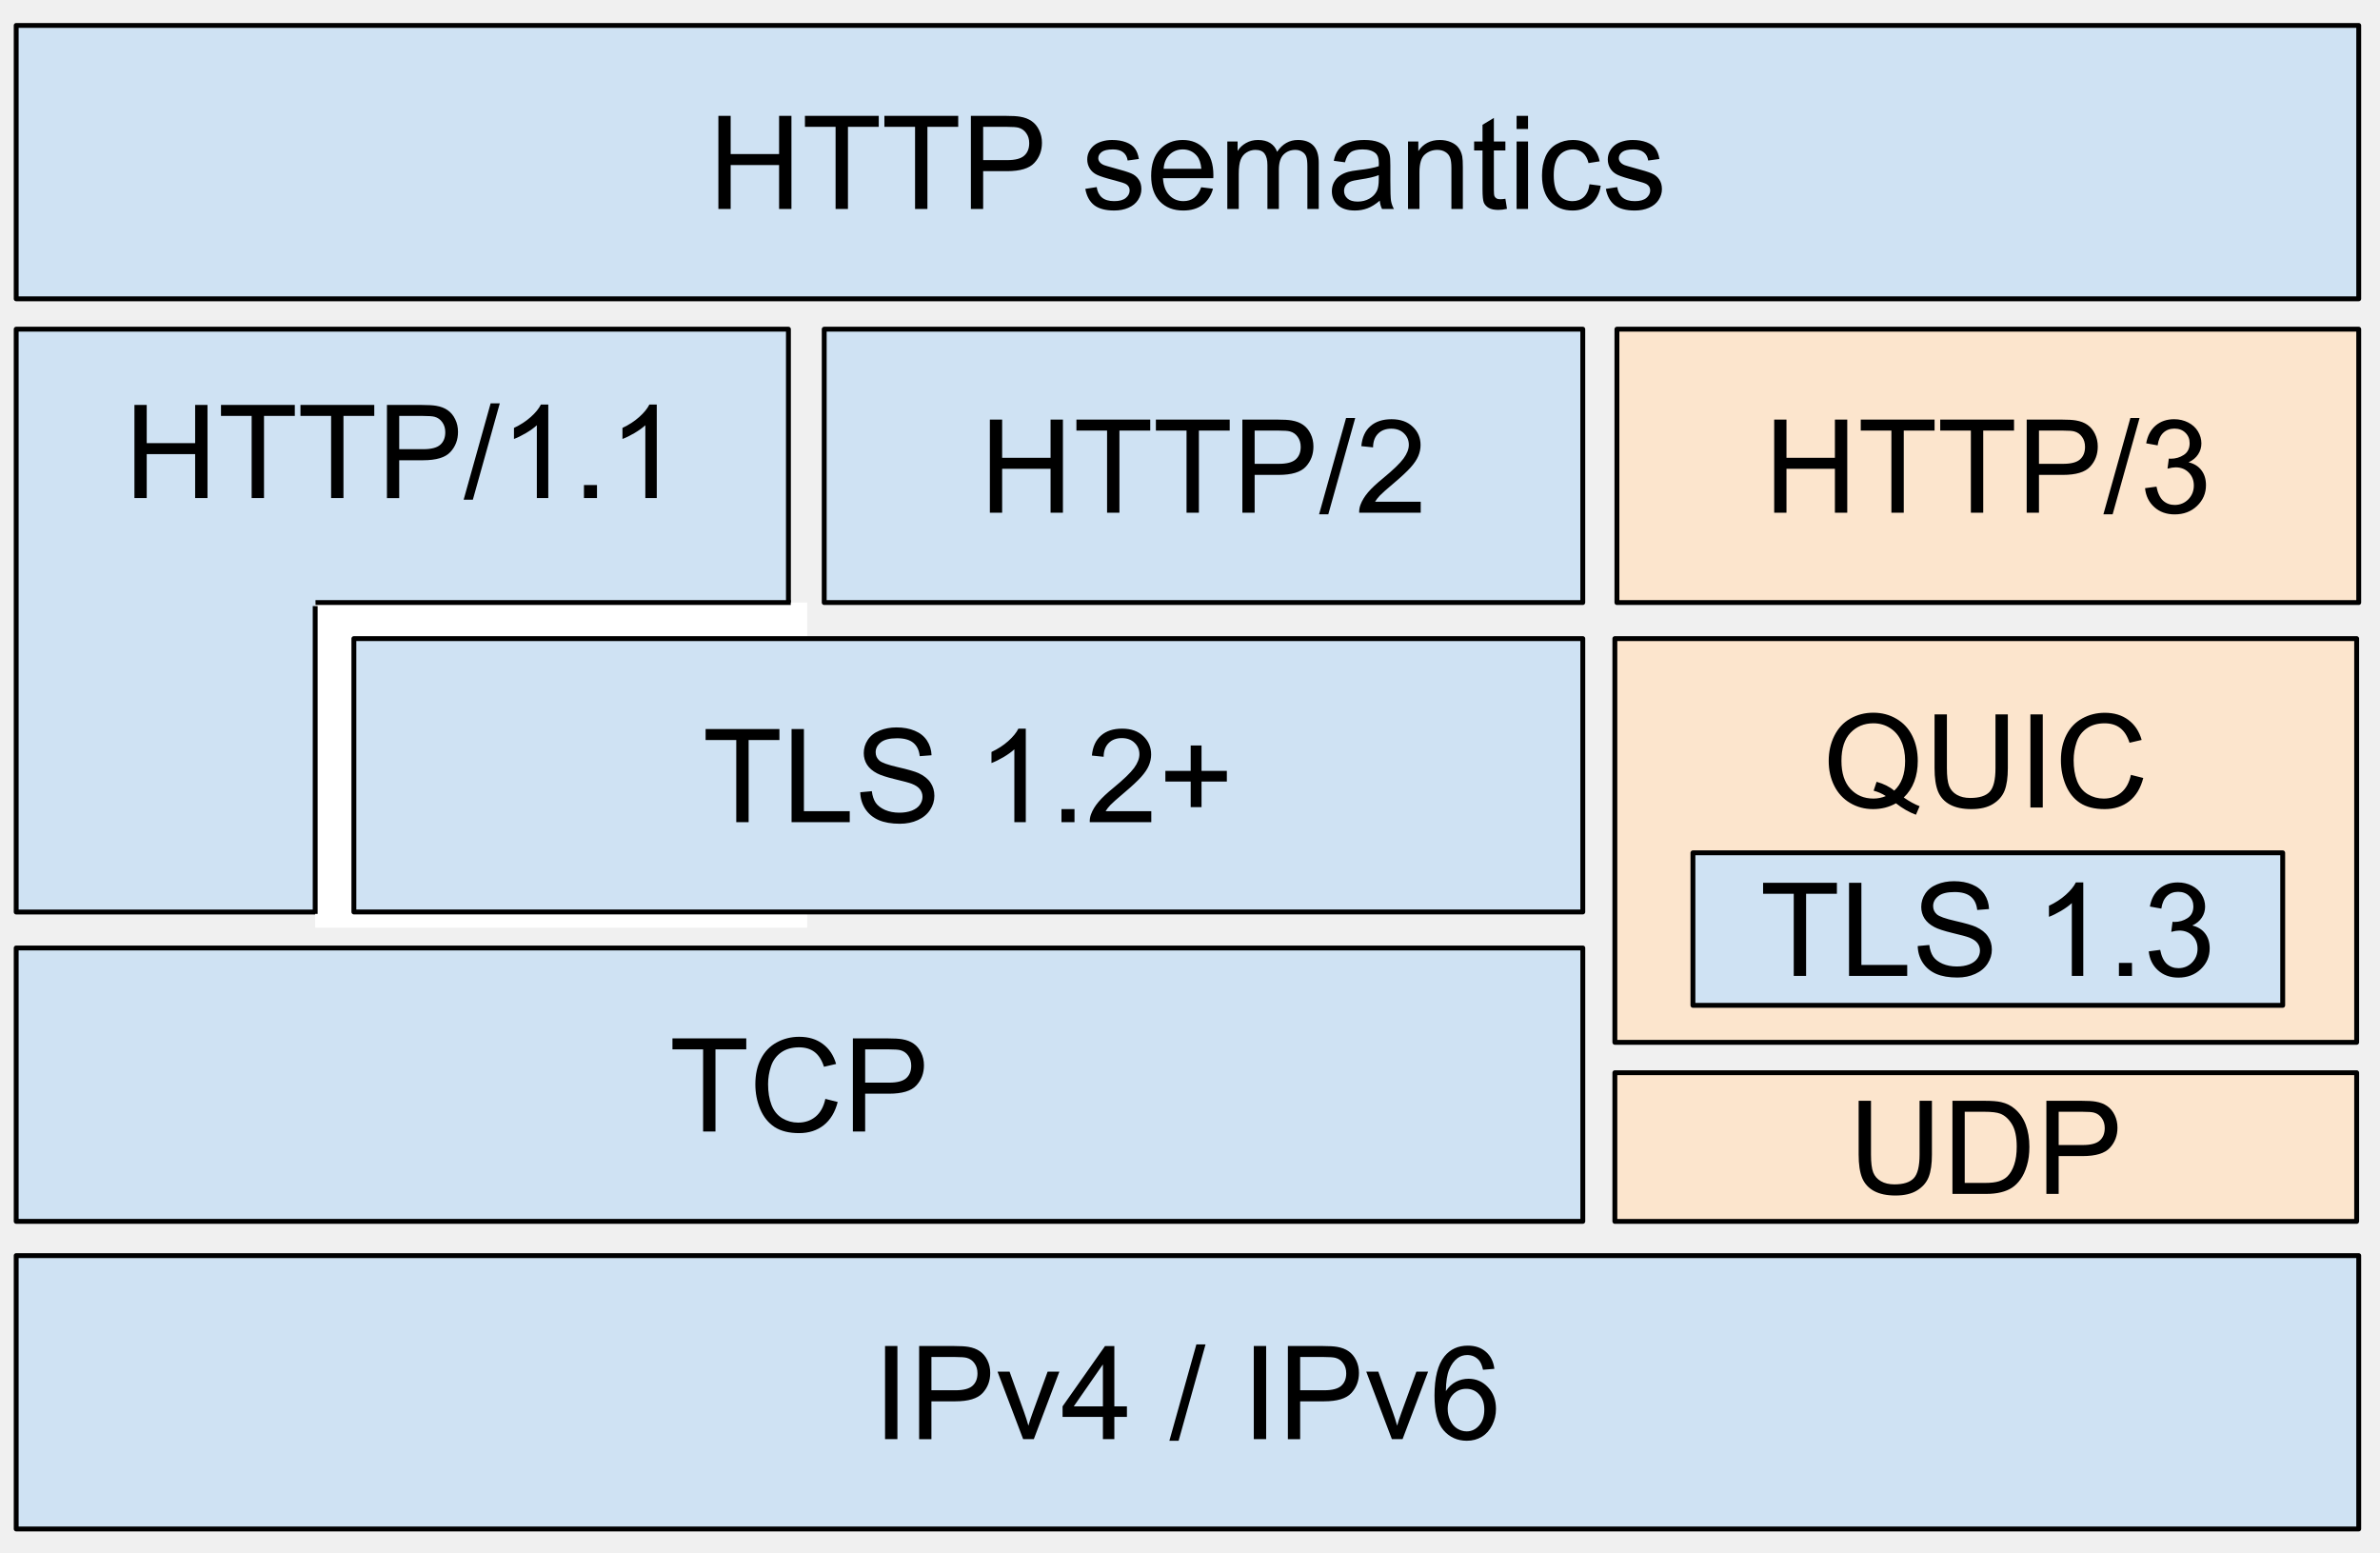
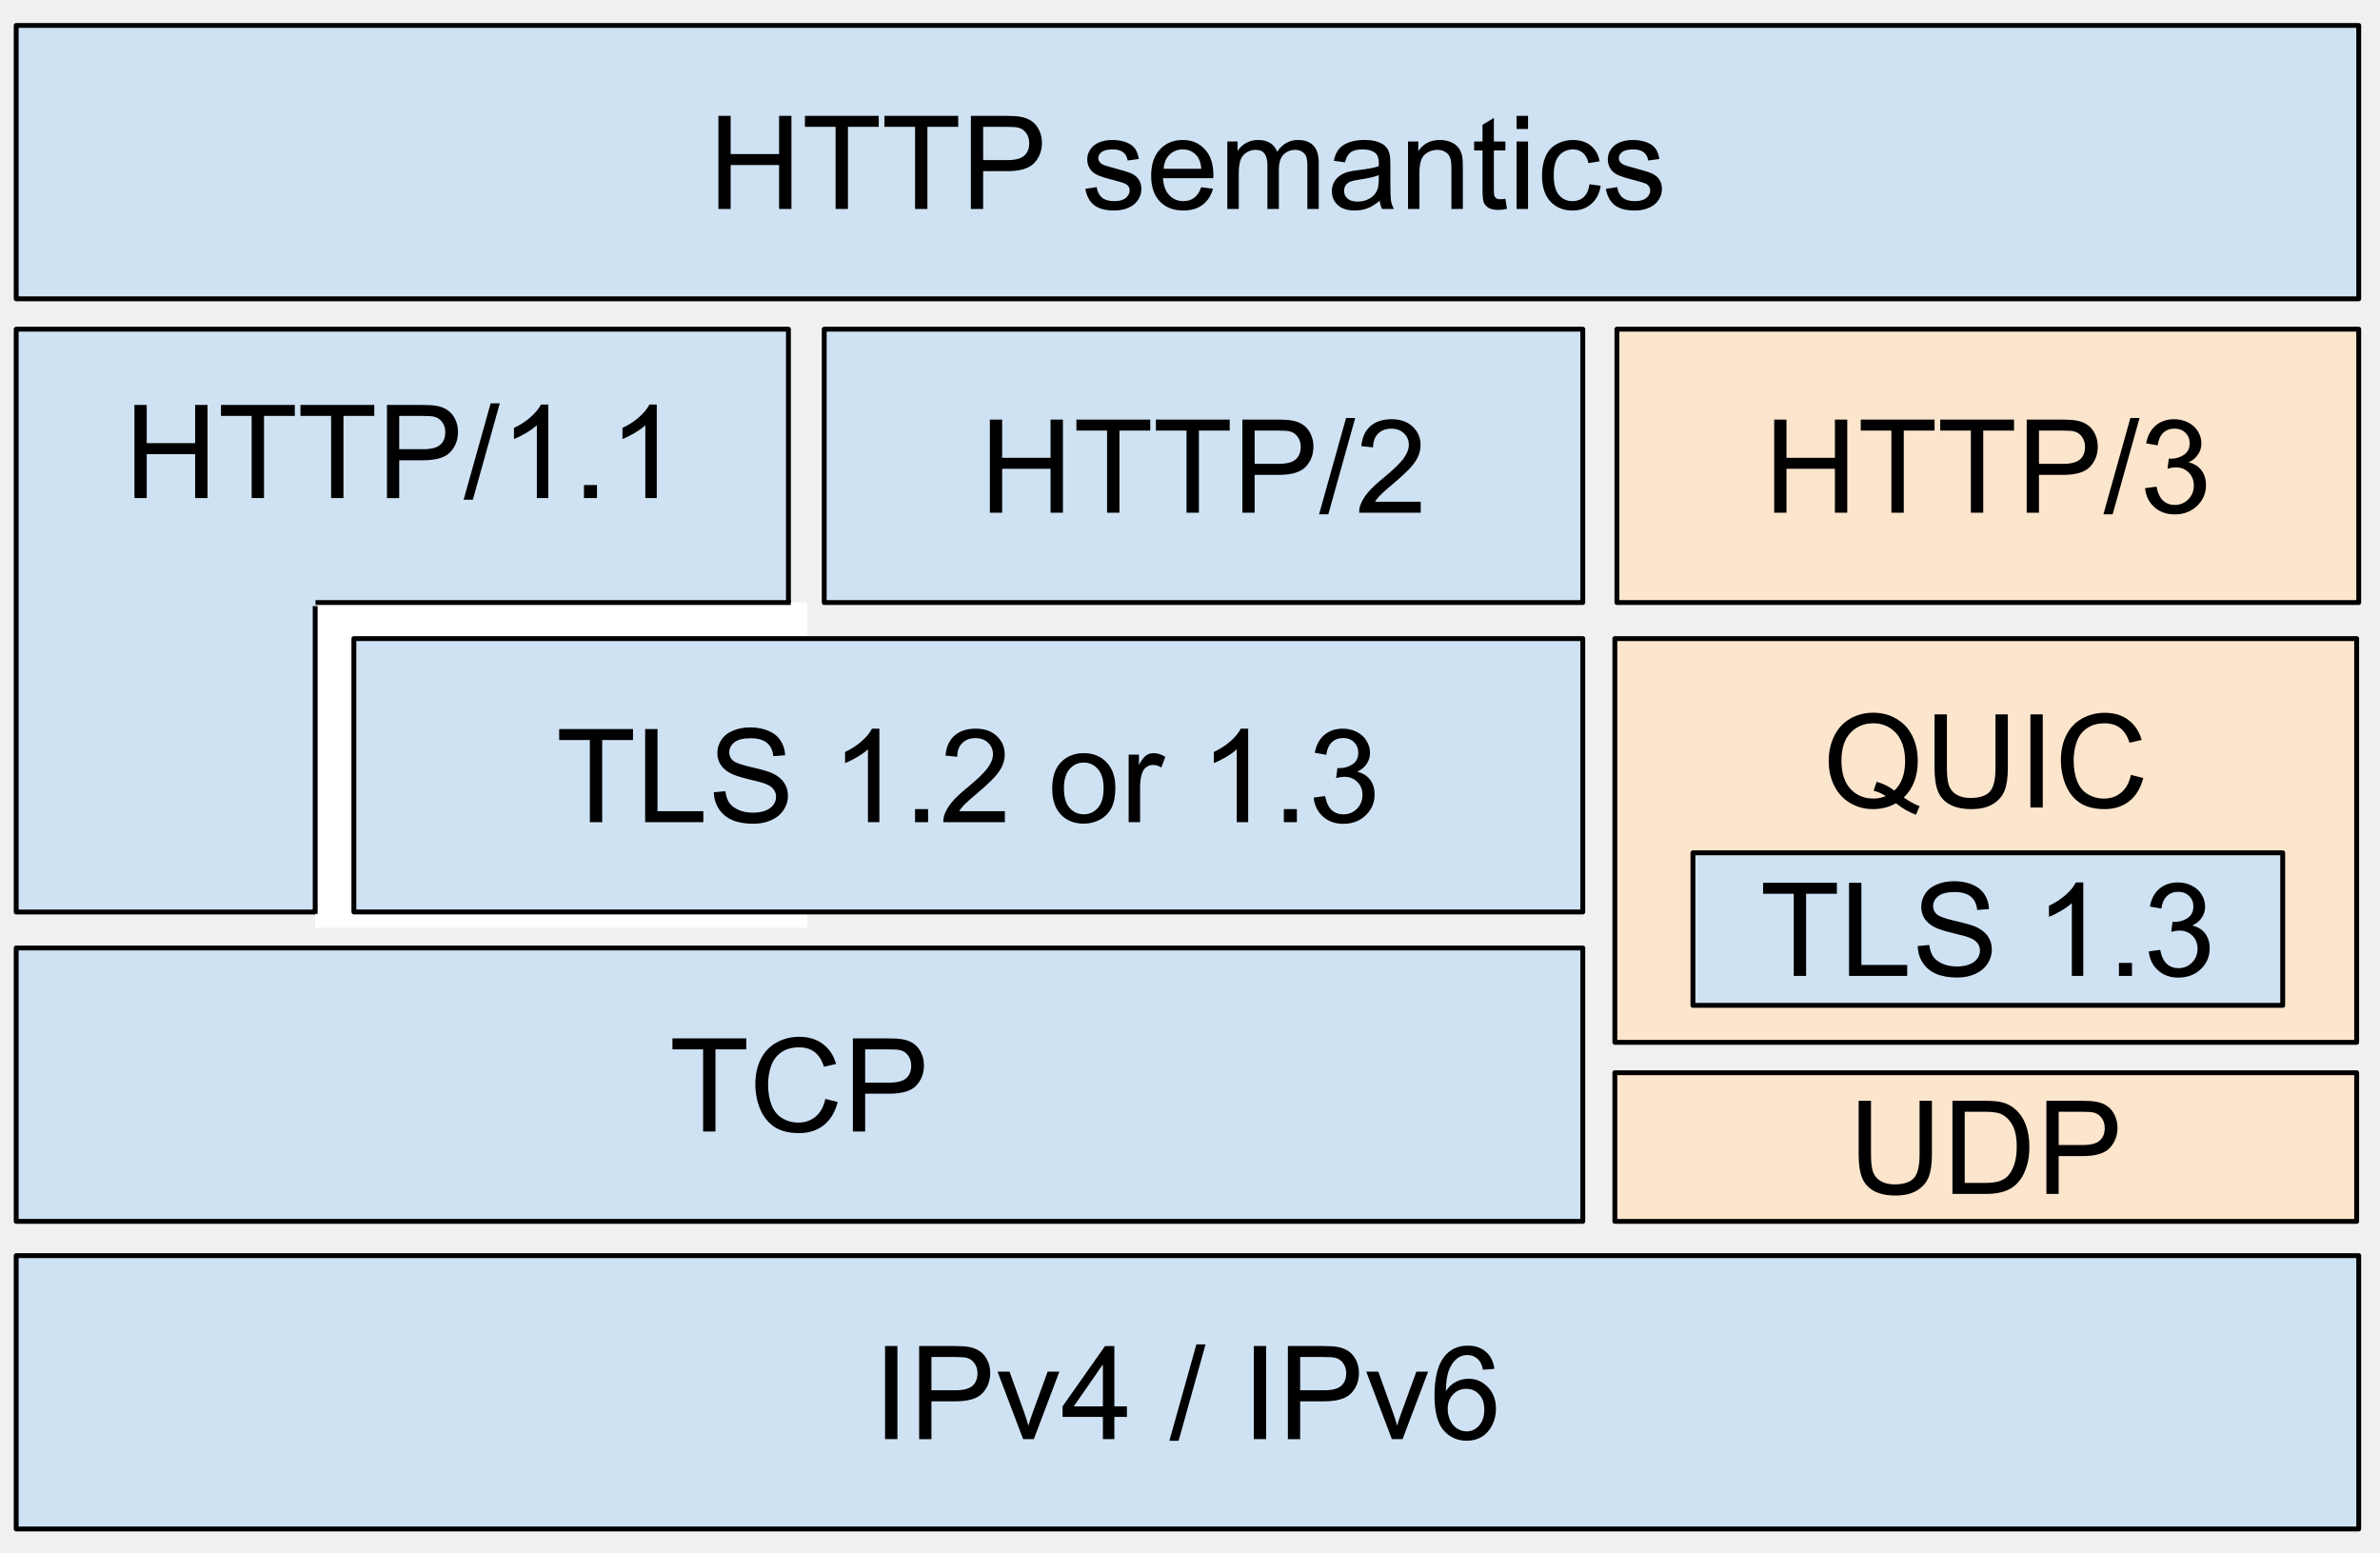
<svg xmlns="http://www.w3.org/2000/svg" version="1.1" viewBox="0.0 0.0 487.677 318.01" fill="none" stroke="none" stroke-linecap="square" stroke-miterlimit="10">
  <clipPath id="p.0">
    <path d="m0 0l487.677 0l0 318.01l-487.677 0l0 -318.01z" clip-rule="nonzero" />
  </clipPath>
  <g clip-path="url(#p.0)">
    <path fill="#000000" fill-opacity="0.0" d="m0 0l487.677 0l0 318.01l-487.677 0z" fill-rule="evenodd" />
    <path fill="#cfe2f3" d="m3.318 5.215l480.0 0l0 56.0l-480.0 0z" fill-rule="evenodd" />
    <path stroke="#000000" stroke-width="1.0" stroke-linejoin="round" stroke-linecap="butt" d="m3.318 5.215l480.0 0l0 56.0l-480.0 0z" fill-rule="evenodd" />
    <path fill="#000000" d="m147.202 42.815l0 -19.078l2.516 0l0 7.828l9.922 0l0 -7.828l2.531 0l0 19.078l-2.531 0l0 -9.0l-9.922 0l0 9.0l-2.516 0zm24.016 0l0 -16.828l-6.281 0l0 -2.25l15.125 0l0 2.25l-6.312 0l0 16.828l-2.531 0zm16.283 0l0 -16.828l-6.281 0l0 -2.25l15.125 0l0 2.25l-6.312 0l0 16.828l-2.531 0zm11.439 0l0 -19.078l7.188 0q1.906 0 2.906 0.172q1.406 0.234 2.359 0.906q0.953 0.656 1.531 1.844q0.578 1.172 0.578 2.594q0 2.438 -1.562 4.125q-1.547 1.688 -5.594 1.688l-4.891 0l0 7.75l-2.516 0zm2.516 -10.016l4.938 0q2.453 0 3.469 -0.906q1.031 -0.906 1.031 -2.562q0 -1.203 -0.609 -2.047q-0.594 -0.859 -1.594 -1.125q-0.625 -0.172 -2.344 -0.172l-4.891 0l0 6.812zm20.938 5.891l2.328 -0.359q0.188 1.391 1.078 2.141q0.891 0.734 2.5 0.734q1.609 0 2.391 -0.656q0.781 -0.656 0.781 -1.547q0 -0.797 -0.688 -1.25q-0.484 -0.312 -2.391 -0.797q-2.578 -0.656 -3.578 -1.125q-1.0 -0.469 -1.516 -1.312q-0.516 -0.844 -0.516 -1.859q0 -0.922 0.422 -1.703q0.438 -0.797 1.156 -1.312q0.547 -0.406 1.484 -0.688q0.953 -0.281 2.031 -0.281q1.625 0 2.859 0.469q1.234 0.469 1.812 1.281q0.594 0.797 0.812 2.141l-2.297 0.312q-0.156 -1.078 -0.906 -1.672q-0.75 -0.594 -2.109 -0.594q-1.609 0 -2.312 0.531q-0.688 0.531 -0.688 1.25q0 0.453 0.297 0.812q0.281 0.375 0.891 0.625q0.359 0.141 2.078 0.609q2.484 0.656 3.469 1.078q0.984 0.422 1.531 1.234q0.562 0.797 0.562 2.0q0 1.172 -0.688 2.219q-0.672 1.031 -1.969 1.594q-1.281 0.562 -2.906 0.562q-2.703 0 -4.125 -1.109q-1.406 -1.125 -1.797 -3.328zm23.734 -0.328l2.422 0.297q-0.578 2.125 -2.125 3.297q-1.547 1.172 -3.953 1.172q-3.031 0 -4.812 -1.859q-1.781 -1.875 -1.781 -5.25q0 -3.484 1.797 -5.406q1.797 -1.938 4.672 -1.938q2.766 0 4.516 1.891q1.766 1.891 1.766 5.312q0 0.203 -0.016 0.625l-10.312 0q0.141 2.281 1.297 3.5q1.156 1.203 2.891 1.203q1.281 0 2.188 -0.672q0.922 -0.688 1.453 -2.172zm-7.688 -3.781l7.719 0q-0.156 -1.75 -0.891 -2.625q-1.125 -1.344 -2.906 -1.344q-1.609 0 -2.719 1.078q-1.094 1.078 -1.203 2.891zm13.044 8.234l0 -13.828l2.109 0l0 1.938q0.641 -1.016 1.719 -1.625q1.094 -0.625 2.469 -0.625q1.531 0 2.516 0.641q0.984 0.641 1.391 1.781q1.641 -2.422 4.266 -2.422q2.062 0 3.156 1.141q1.109 1.141 1.109 3.516l0 9.484l-2.328 0l0 -8.703q0 -1.406 -0.234 -2.016q-0.219 -0.625 -0.828 -1q-0.594 -0.391 -1.391 -0.391q-1.469 0 -2.438 0.969q-0.953 0.969 -0.953 3.109l0 8.031l-2.344 0l0 -8.984q0 -1.562 -0.578 -2.344q-0.562 -0.781 -1.875 -0.781q-0.984 0 -1.828 0.531q-0.828 0.516 -1.219 1.516q-0.375 1.0 -0.375 2.891l0 7.172l-2.344 0zm31.236 -1.703q-1.312 1.109 -2.516 1.562q-1.203 0.453 -2.578 0.453q-2.281 0 -3.5 -1.109q-1.219 -1.109 -1.219 -2.844q0 -1.016 0.453 -1.859q0.469 -0.844 1.219 -1.344q0.75 -0.516 1.688 -0.766q0.688 -0.188 2.078 -0.359q2.828 -0.328 4.172 -0.797q0.016 -0.484 0.016 -0.625q0 -1.422 -0.656 -2.016q-0.906 -0.797 -2.672 -0.797q-1.656 0 -2.453 0.594q-0.781 0.578 -1.156 2.047l-2.297 -0.312q0.312 -1.469 1.031 -2.375q0.719 -0.906 2.062 -1.391q1.359 -0.5 3.141 -0.5q1.781 0 2.875 0.422q1.109 0.422 1.625 1.047q0.531 0.625 0.734 1.594q0.125 0.594 0.125 2.156l0 3.125q0 3.266 0.141 4.141q0.156 0.859 0.594 1.656l-2.438 0q-0.375 -0.734 -0.469 -1.703zm-0.203 -5.234q-1.266 0.516 -3.828 0.891q-1.438 0.203 -2.047 0.469q-0.594 0.25 -0.922 0.75q-0.312 0.5 -0.312 1.125q0 0.938 0.703 1.562q0.703 0.625 2.078 0.625q1.344 0 2.391 -0.594q1.062 -0.594 1.562 -1.625q0.375 -0.797 0.375 -2.344l0 -0.859zm5.997 6.938l0 -13.828l2.109 0l0 1.969q1.531 -2.281 4.406 -2.281q1.25 0 2.297 0.453q1.047 0.453 1.562 1.188q0.531 0.719 0.734 1.719q0.125 0.656 0.125 2.281l0 8.5l-2.344 0l0 -8.406q0 -1.438 -0.281 -2.141q-0.266 -0.719 -0.969 -1.141q-0.688 -0.422 -1.625 -0.422q-1.484 0 -2.578 0.953q-1.094 0.953 -1.094 3.609l0 7.547l-2.344 0zm19.95 -2.094l0.328 2.062q-0.984 0.219 -1.766 0.219q-1.266 0 -1.969 -0.406q-0.703 -0.406 -1.0 -1.062q-0.281 -0.656 -0.281 -2.766l0 -7.953l-1.719 0l0 -1.828l1.719 0l0 -3.422l2.328 -1.406l0 4.828l2.359 0l0 1.828l-2.359 0l0 8.078q0 1.0 0.125 1.297q0.125 0.281 0.406 0.453q0.281 0.172 0.797 0.172q0.391 0 1.031 -0.094zm2.297 -14.297l0 -2.688l2.344 0l0 2.688l-2.344 0zm0 16.391l0 -13.828l2.344 0l0 13.828l-2.344 0zm14.938 -5.062l2.297 0.297q-0.375 2.391 -1.938 3.734q-1.547 1.344 -3.812 1.344q-2.844 0 -4.562 -1.844q-1.719 -1.859 -1.719 -5.328q0 -2.234 0.734 -3.906q0.75 -1.687 2.266 -2.531q1.516 -0.844 3.297 -0.844q2.25 0 3.672 1.141q1.438 1.141 1.844 3.234l-2.281 0.359q-0.328 -1.391 -1.156 -2.094q-0.812 -0.703 -1.984 -0.703q-1.781 0 -2.891 1.266q-1.094 1.266 -1.094 4.016q0 2.781 1.062 4.047q1.062 1.266 2.781 1.266q1.391 0 2.312 -0.844q0.922 -0.859 1.172 -2.609zm3.359 0.938l2.328 -0.359q0.188 1.391 1.078 2.141q0.891 0.734 2.5 0.734q1.609 0 2.391 -0.656q0.781 -0.656 0.781 -1.547q0 -0.797 -0.688 -1.25q-0.484 -0.312 -2.391 -0.797q-2.578 -0.656 -3.578 -1.125q-1.0 -0.469 -1.516 -1.312q-0.516 -0.844 -0.516 -1.859q0 -0.922 0.422 -1.703q0.438 -0.797 1.156 -1.312q0.547 -0.406 1.484 -0.688q0.953 -0.281 2.031 -0.281q1.625 0 2.859 0.469q1.234 0.469 1.812 1.281q0.594 0.797 0.812 2.141l-2.297 0.312q-0.156 -1.078 -0.906 -1.672q-0.75 -0.594 -2.109 -0.594q-1.609 0 -2.312 0.531q-0.688 0.531 -0.688 1.25q0 0.453 0.297 0.812q0.281 0.375 0.891 0.625q0.359 0.141 2.078 0.609q2.484 0.656 3.469 1.078q0.984 0.422 1.531 1.234q0.562 0.797 0.562 2.0q0 1.172 -0.688 2.219q-0.672 1.031 -1.969 1.594q-1.281 0.562 -2.906 0.562q-2.703 0 -4.125 -1.109q-1.406 -1.125 -1.797 -3.328z" fill-rule="nonzero" />
    <path fill="#cfe2f3" d="m3.318 67.441l158.236 0l0 119.402l-158.236 0z" fill-rule="evenodd" />
    <path stroke="#000000" stroke-width="1.0" stroke-linejoin="round" stroke-linecap="butt" d="m3.318 67.441l158.236 0l0 119.402l-158.236 0z" fill-rule="evenodd" />
    <path fill="#000000" d="m27.548 102.041l0 -19.078l2.516 0l0 7.828l9.922 0l0 -7.828l2.531 0l0 19.078l-2.531 0l0 -9.0l-9.922 0l0 9.0l-2.516 0zm24.016 0l0 -16.828l-6.281 0l0 -2.25l15.125 0l0 2.25l-6.312 0l0 16.828l-2.531 0zm16.283 0l0 -16.828l-6.281 0l0 -2.25l15.125 0l0 2.25l-6.312 0l0 16.828l-2.531 0zm11.439 0l0 -19.078l7.188 0q1.906 0 2.906 0.172q1.406 0.234 2.359 0.906q0.953 0.656 1.531 1.844q0.578 1.172 0.578 2.594q0 2.438 -1.562 4.125q-1.547 1.688 -5.594 1.688l-4.891 0l0 7.75l-2.516 0zm2.516 -10.016l4.938 0q2.453 0 3.469 -0.906q1.031 -0.906 1.031 -2.562q0 -1.203 -0.609 -2.047q-0.594 -0.859 -1.594 -1.125q-0.625 -0.172 -2.344 -0.172l-4.891 0l0 6.812zm13.201 10.344l5.531 -19.734l1.875 0l-5.516 19.734l-1.891 0zm17.343 -0.328l-2.344 0l0 -14.922q-0.859 0.797 -2.234 1.609q-1.359 0.797 -2.453 1.203l0 -2.266q1.969 -0.922 3.438 -2.234q1.469 -1.312 2.078 -2.547l1.516 0l0 19.156zm7.309 0l0 -2.672l2.672 0l0 2.672l-2.672 0zm14.922 0l-2.344 0l0 -14.922q-0.859 0.797 -2.234 1.609q-1.359 0.797 -2.453 1.203l0 -2.266q1.969 -0.922 3.437 -2.234q1.469 -1.312 2.078 -2.547l1.516 0l0 19.156z" fill-rule="nonzero" />
    <path fill="#cfe2f3" d="m168.887 67.441l155.433 0l0 56.0l-155.433 0z" fill-rule="evenodd" />
    <path stroke="#000000" stroke-width="1.0" stroke-linejoin="round" stroke-linecap="butt" d="m168.887 67.441l155.433 0l0 56.0l-155.433 0z" fill-rule="evenodd" />
    <path fill="#000000" d="m202.831 105.041l0 -19.078l2.516 0l0 7.828l9.922 0l0 -7.828l2.531 0l0 19.078l-2.531 0l0 -9.0l-9.922 0l0 9.0l-2.516 0zm24.016 0l0 -16.828l-6.281 0l0 -2.25l15.125 0l0 2.25l-6.312 0l0 16.828l-2.531 0zm16.283 0l0 -16.828l-6.281 0l0 -2.25l15.125 0l0 2.25l-6.312 0l0 16.828l-2.531 0zm11.439 0l0 -19.078l7.188 0q1.906 0 2.906 0.172q1.406 0.234 2.359 0.906q0.953 0.656 1.531 1.844q0.578 1.172 0.578 2.594q0 2.438 -1.562 4.125q-1.547 1.688 -5.594 1.688l-4.891 0l0 7.75l-2.516 0zm2.516 -10.016l4.938 0q2.453 0 3.469 -0.906q1.031 -0.906 1.031 -2.562q0 -1.203 -0.609 -2.047q-0.594 -0.859 -1.594 -1.125q-0.625 -0.172 -2.344 -0.172l-4.891 0l0 6.812zm13.201 10.344l5.531 -19.734l1.875 0l-5.516 19.734l-1.891 0zm20.828 -2.578l0 2.25l-12.609 0q-0.031 -0.844 0.266 -1.625q0.484 -1.297 1.547 -2.547q1.062 -1.25 3.062 -2.875q3.109 -2.562 4.203 -4.047q1.094 -1.5 1.094 -2.812q0 -1.406 -1.0 -2.359q-0.984 -0.953 -2.594 -0.953q-1.688 0 -2.703 1.016q-1.016 1.016 -1.031 2.812l-2.406 -0.25q0.25 -2.688 1.859 -4.094q1.609 -1.422 4.328 -1.422q2.75 0 4.344 1.531q1.609 1.516 1.609 3.766q0 1.141 -0.469 2.25q-0.469 1.109 -1.562 2.328q-1.078 1.219 -3.609 3.359q-2.094 1.766 -2.703 2.406q-0.594 0.625 -0.984 1.266l9.359 0z" fill-rule="nonzero" />
    <path fill="#fce5cd" d="m331.318 67.441l152.0 0l0 56.0l-152.0 0z" fill-rule="evenodd" />
    <path stroke="#000000" stroke-width="1.0" stroke-linejoin="round" stroke-linecap="butt" d="m331.318 67.441l152.0 0l0 56.0l-152.0 0z" fill-rule="evenodd" />
    <path fill="#000000" d="m363.545 105.041l0 -19.078l2.516 0l0 7.828l9.922 0l0 -7.828l2.531 0l0 19.078l-2.531 0l0 -9.0l-9.922 0l0 9.0l-2.516 0zm24.016 0l0 -16.828l-6.281 0l0 -2.25l15.125 0l0 2.25l-6.312 0l0 16.828l-2.531 0zm16.283 0l0 -16.828l-6.281 0l0 -2.25l15.125 0l0 2.25l-6.312 0l0 16.828l-2.531 0zm11.439 0l0 -19.078l7.188 0q1.906 0 2.906 0.172q1.406 0.234 2.359 0.906q0.953 0.656 1.531 1.844q0.578 1.172 0.578 2.594q0 2.438 -1.562 4.125q-1.547 1.688 -5.594 1.688l-4.891 0l0 7.75l-2.516 0zm2.516 -10.016l4.938 0q2.453 0 3.469 -0.906q1.031 -0.906 1.031 -2.562q0 -1.203 -0.609 -2.047q-0.594 -0.859 -1.594 -1.125q-0.625 -0.172 -2.344 -0.172l-4.891 0l0 6.812zm13.201 10.344l5.531 -19.734l1.875 0l-5.516 19.734l-1.891 0zm8.531 -5.359l2.344 -0.312q0.391 1.984 1.359 2.875q0.984 0.875 2.375 0.875q1.641 0 2.781 -1.141q1.141 -1.156 1.141 -2.844q0 -1.625 -1.062 -2.672q-1.047 -1.047 -2.672 -1.047q-0.656 0 -1.656 0.266l0.266 -2.062q0.234 0.031 0.375 0.031q1.5 0 2.688 -0.781q1.203 -0.781 1.203 -2.406q0 -1.297 -0.875 -2.141q-0.859 -0.844 -2.25 -0.844q-1.359 0 -2.281 0.859q-0.906 0.859 -1.156 2.578l-2.344 -0.422q0.422 -2.344 1.938 -3.641q1.531 -1.297 3.797 -1.297q1.562 0 2.875 0.672q1.312 0.672 2.0 1.828q0.703 1.156 0.703 2.453q0 1.234 -0.672 2.25q-0.656 1.016 -1.953 1.625q1.688 0.391 2.625 1.625q0.938 1.219 0.938 3.062q0 2.5 -1.828 4.25q-1.812 1.734 -4.594 1.734q-2.516 0 -4.172 -1.5q-1.656 -1.5 -1.891 -3.875z" fill-rule="nonzero" />
    <path fill="#cfe2f3" d="m3.318 194.213l321.008 0l0 56.0l-321.008 0z" fill-rule="evenodd" />
    <path stroke="#000000" stroke-width="1.0" stroke-linejoin="round" stroke-linecap="butt" d="m3.318 194.213l321.008 0l0 56.0l-321.008 0z" fill-rule="evenodd" />
    <path fill="#000000" d="m144.072 231.813l0 -16.828l-6.281 0l0 -2.25l15.125 0l0 2.25l-6.312 0l0 16.828l-2.531 0zm25.048 -6.688l2.531 0.641q-0.797 3.109 -2.859 4.75q-2.062 1.625 -5.047 1.625q-3.094 0 -5.031 -1.25q-1.922 -1.266 -2.938 -3.641q-1.0 -2.391 -1.0 -5.125q0 -2.984 1.141 -5.203q1.141 -2.219 3.234 -3.359q2.109 -1.156 4.625 -1.156q2.875 0 4.828 1.469q1.953 1.453 2.719 4.094l-2.484 0.578q-0.672 -2.078 -1.938 -3.031q-1.25 -0.953 -3.172 -0.953q-2.203 0 -3.688 1.062q-1.469 1.047 -2.062 2.828q-0.594 1.781 -0.594 3.656q0 2.438 0.703 4.266q0.703 1.812 2.203 2.719q1.5 0.891 3.25 0.891q2.109 0 3.578 -1.219q1.484 -1.234 2.0 -3.641zm5.641 6.688l0 -19.078l7.188 0q1.906 0 2.906 0.172q1.406 0.234 2.359 0.906q0.953 0.656 1.531 1.844q0.578 1.172 0.578 2.594q0 2.438 -1.562 4.125q-1.547 1.688 -5.594 1.688l-4.891 0l0 7.75l-2.516 0zm2.516 -10.016l4.938 0q2.453 0 3.469 -0.906q1.031 -0.906 1.031 -2.562q0 -1.203 -0.609 -2.047q-0.594 -0.859 -1.594 -1.125q-0.625 -0.172 -2.344 -0.172l-4.891 0l0 6.812z" fill-rule="nonzero" />
    <path fill="#cfe2f3" d="m3.318 257.236l480.0 0l0 56.0l-480.0 0z" fill-rule="evenodd" />
    <path stroke="#000000" stroke-width="1.0" stroke-linejoin="round" stroke-linecap="butt" d="m3.318 257.236l480.0 0l0 56.0l-480.0 0z" fill-rule="evenodd" />
    <path fill="#000000" d="m181.354 294.836l0 -19.078l2.531 0l0 19.078l-2.531 0zm6.984 0l0 -19.078l7.188 0q1.906 0 2.906 0.172q1.406 0.234 2.359 0.906q0.953 0.656 1.531 1.844q0.578 1.172 0.578 2.594q0 2.438 -1.562 4.125q-1.547 1.688 -5.594 1.688l-4.891 0l0 7.75l-2.516 0zm2.516 -10.016l4.938 0q2.453 0 3.469 -0.906q1.031 -0.906 1.031 -2.562q0 -1.203 -0.609 -2.047q-0.594 -0.859 -1.594 -1.125q-0.625 -0.172 -2.344 -0.172l-4.891 0l0 6.812zm18.795 10.016l-5.25 -13.828l2.469 0l2.969 8.281q0.484 1.344 0.891 2.781q0.297 -1.094 0.859 -2.625l3.078 -8.438l2.406 0l-5.234 13.828l-2.188 0zm16.344 0l0 -4.562l-8.266 0l0 -2.156l8.703 -12.359l1.906 0l0 12.359l2.578 0l0 2.156l-2.578 0l0 4.562l-2.344 0zm0 -6.719l0 -8.594l-5.969 8.594l5.969 0zm13.622 7.047l5.531 -19.734l1.875 0l-5.516 19.734l-1.891 0zm17.296 -0.328l0 -19.078l2.531 0l0 19.078l-2.531 0zm6.984 0l0 -19.078l7.188 0q1.906 0 2.906 0.172q1.406 0.234 2.359 0.906q0.953 0.656 1.531 1.844q0.578 1.172 0.578 2.594q0 2.438 -1.562 4.125q-1.547 1.688 -5.594 1.688l-4.891 0l0 7.75l-2.516 0zm2.516 -10.016l4.938 0q2.453 0 3.469 -0.906q1.031 -0.906 1.031 -2.562q0 -1.203 -0.609 -2.047q-0.594 -0.859 -1.594 -1.125q-0.625 -0.172 -2.344 -0.172l-4.891 0l0 6.812zm18.795 10.016l-5.25 -13.828l2.469 0l2.969 8.281q0.484 1.344 0.891 2.781q0.297 -1.094 0.859 -2.625l3.078 -8.438l2.406 0l-5.234 13.828l-2.188 0zm21.0 -14.406l-2.328 0.188q-0.312 -1.391 -0.891 -2.016q-0.953 -1.0 -2.344 -1.0q-1.109 0 -1.969 0.625q-1.094 0.812 -1.734 2.359q-0.641 1.547 -0.672 4.406q0.844 -1.281 2.062 -1.906q1.234 -0.625 2.578 -0.625q2.344 0 3.984 1.734q1.641 1.719 1.641 4.438q0 1.797 -0.781 3.344q-0.766 1.547 -2.125 2.375q-1.344 0.812 -3.062 0.812q-2.922 0 -4.781 -2.156q-1.844 -2.156 -1.844 -7.094q0 -5.531 2.047 -8.047q1.781 -2.188 4.797 -2.188q2.25 0 3.688 1.266q1.453 1.25 1.734 3.484zm-9.562 8.219q0 1.219 0.5 2.328q0.516 1.094 1.438 1.688q0.938 0.578 1.953 0.578q1.484 0 2.547 -1.203q1.062 -1.203 1.062 -3.25q0 -1.984 -1.062 -3.125q-1.047 -1.141 -2.641 -1.141q-1.594 0 -2.703 1.141q-1.094 1.141 -1.094 2.984z" fill-rule="nonzero" />
    <path fill="#fce5cd" d="m330.895 219.766l152.0 0l0 30.457l-152.0 0z" fill-rule="evenodd" />
    <path stroke="#000000" stroke-width="1.0" stroke-linejoin="round" stroke-linecap="butt" d="m330.895 219.766l152.0 0l0 30.457l-152.0 0z" fill-rule="evenodd" />
    <path fill="#000000" d="m393.333 225.517l2.531 0l0 11.016q0 2.875 -0.656 4.578q-0.656 1.688 -2.359 2.75q-1.688 1.062 -4.453 1.062q-2.672 0 -4.391 -0.922q-1.703 -0.922 -2.438 -2.672q-0.719 -1.766 -0.719 -4.797l0 -11.016l2.531 0l0 11.016q0 2.484 0.453 3.656q0.469 1.172 1.594 1.812q1.125 0.641 2.75 0.641q2.781 0 3.969 -1.266q1.188 -1.266 1.188 -4.844l0 -11.016zm6.735 19.078l0 -19.078l6.562 0q2.234 0 3.406 0.266q1.641 0.375 2.797 1.375q1.5 1.266 2.25 3.25q0.75 1.984 0.75 4.547q0 2.172 -0.516 3.859q-0.5 1.672 -1.297 2.781q-0.781 1.094 -1.734 1.719q-0.938 0.625 -2.281 0.953q-1.328 0.328 -3.062 0.328l-6.875 0zm2.516 -2.25l4.078 0q1.891 0 2.953 -0.344q1.078 -0.359 1.719 -1.0q0.891 -0.891 1.391 -2.406q0.516 -1.516 0.516 -3.688q0 -2.984 -0.984 -4.594q-0.984 -1.609 -2.391 -2.156q-1.016 -0.391 -3.266 -0.391l-4.016 0l0 14.578zm16.735 2.25l0 -19.078l7.188 0q1.906 0 2.906 0.172q1.406 0.234 2.359 0.906q0.953 0.656 1.531 1.844q0.578 1.172 0.578 2.594q0 2.438 -1.562 4.125q-1.547 1.688 -5.594 1.688l-4.891 0l0 7.75l-2.516 0zm2.516 -10.016l4.938 0q2.453 0 3.469 -0.906q1.031 -0.906 1.031 -2.562q0 -1.203 -0.609 -2.047q-0.594 -0.859 -1.594 -1.125q-0.625 -0.172 -2.344 -0.172l-4.891 0l0 6.812z" fill-rule="nonzero" />
    <path fill="#ffffff" d="m64.583 123.441l100.819 0l0 66.614l-100.819 0z" fill-rule="evenodd" />
    <path fill="#cfe2f3" d="m72.512 130.832l251.811 0l0 56.0l-251.811 0z" fill-rule="evenodd" />
    <path stroke="#000000" stroke-width="1.0" stroke-linejoin="round" stroke-linecap="butt" d="m72.512 130.832l251.811 0l0 56.0l-251.811 0z" fill-rule="evenodd" />
-     <path fill="#000000" d="m150.866 168.432l0 -16.828l-6.281 0l0 -2.25l15.125 0l0 2.25l-6.312 0l0 16.828l-2.531 0zm11.33 0l0 -19.078l2.531 0l0 16.828l9.391 0l0 2.25l-11.922 0zm14.075 -6.125l2.375 -0.219q0.172 1.438 0.781 2.359q0.625 0.906 1.922 1.484q1.312 0.562 2.938 0.562q1.438 0 2.547 -0.422q1.109 -0.438 1.641 -1.188q0.547 -0.75 0.547 -1.641q0 -0.891 -0.531 -1.562q-0.516 -0.672 -1.703 -1.125q-0.766 -0.297 -3.406 -0.922q-2.625 -0.641 -3.672 -1.203q-1.375 -0.719 -2.047 -1.766q-0.672 -1.062 -0.672 -2.375q0 -1.453 0.812 -2.703q0.828 -1.266 2.406 -1.906q1.578 -0.656 3.5 -0.656q2.125 0 3.734 0.688q1.625 0.672 2.5 2.0q0.875 1.328 0.938 3.016l-2.422 0.188q-0.188 -1.812 -1.312 -2.734q-1.125 -0.938 -3.328 -0.938q-2.297 0 -3.344 0.844q-1.047 0.844 -1.047 2.031q0 1.016 0.75 1.688q0.719 0.656 3.797 1.359q3.078 0.703 4.234 1.219q1.656 0.766 2.453 1.953q0.797 1.172 0.797 2.703q0 1.531 -0.875 2.875q-0.875 1.344 -2.516 2.094q-1.625 0.75 -3.672 0.75q-2.594 0 -4.344 -0.75q-1.75 -0.766 -2.75 -2.281q-0.984 -1.516 -1.031 -3.422zm33.92 6.125l-2.344 0l0 -14.922q-0.859 0.797 -2.234 1.609q-1.359 0.797 -2.453 1.203l0 -2.266q1.969 -0.922 3.438 -2.234q1.469 -1.312 2.078 -2.547l1.516 0l0 19.156zm7.309 0l0 -2.672l2.672 0l0 2.672l-2.672 0zm18.406 -2.25l0 2.25l-12.609 0q-0.031 -0.844 0.266 -1.625q0.484 -1.297 1.547 -2.547q1.062 -1.25 3.062 -2.875q3.109 -2.562 4.203 -4.047q1.094 -1.5 1.094 -2.812q0 -1.406 -1.0 -2.359q-0.984 -0.953 -2.594 -0.953q-1.688 0 -2.703 1.016q-1.016 1.016 -1.031 2.812l-2.406 -0.25q0.25 -2.688 1.859 -4.094q1.609 -1.422 4.328 -1.422q2.75 0 4.344 1.531q1.609 1.516 1.609 3.766q0 1.141 -0.469 2.25q-0.469 1.109 -1.562 2.328q-1.078 1.219 -3.609 3.359q-2.094 1.766 -2.703 2.406q-0.594 0.625 -0.984 1.266l9.359 0zm8.075 -0.828l0 -5.234l-5.188 0l0 -2.188l5.188 0l0 -5.203l2.219 0l0 5.203l5.188 0l0 2.188l-5.188 0l0 5.234l-2.219 0z" fill-rule="nonzero" />
+     <path fill="#000000" d="m120.864 168.432l0 -16.828l-6.281 0l0 -2.25l15.125 0l0 2.25l-6.313 0l0 16.828l-2.531 0zm11.33 0l0 -19.078l2.531 0l0 16.828l9.391 0l0 2.25l-11.922 0zm14.075 -6.125l2.375 -0.219q0.172 1.438 0.781 2.359q0.625 0.906 1.922 1.484q1.312 0.562 2.938 0.562q1.438 0 2.547 -0.422q1.109 -0.438 1.641 -1.188q0.547 -0.75 0.547 -1.641q0 -0.891 -0.531 -1.562q-0.516 -0.672 -1.703 -1.125q-0.766 -0.297 -3.406 -0.922q-2.625 -0.641 -3.672 -1.203q-1.375 -0.719 -2.047 -1.766q-0.672 -1.062 -0.672 -2.375q0 -1.453 0.812 -2.703q0.828 -1.266 2.406 -1.906q1.578 -0.656 3.5 -0.656q2.125 0 3.734 0.688q1.625 0.672 2.5 2.0q0.875 1.328 0.938 3.016l-2.422 0.188q-0.188 -1.812 -1.312 -2.734q-1.125 -0.938 -3.328 -0.938q-2.297 0 -3.344 0.844q-1.047 0.844 -1.047 2.031q0 1.016 0.75 1.688q0.719 0.656 3.797 1.359q3.078 0.703 4.234 1.219q1.656 0.766 2.453 1.953q0.797 1.172 0.797 2.703q0 1.531 -0.875 2.875q-0.875 1.344 -2.516 2.094q-1.625 0.75 -3.672 0.75q-2.594 0 -4.344 -0.75q-1.75 -0.766 -2.75 -2.281q-0.984 -1.516 -1.031 -3.422zm33.92 6.125l-2.344 0l0 -14.922q-0.859 0.797 -2.234 1.609q-1.359 0.797 -2.453 1.203l0 -2.266q1.969 -0.922 3.438 -2.234q1.469 -1.312 2.078 -2.547l1.516 0l0 19.156zm7.309 0l0 -2.672l2.672 0l0 2.672l-2.672 0zm18.406 -2.25l0 2.25l-12.609 0q-0.031 -0.844 0.266 -1.625q0.484 -1.297 1.547 -2.547q1.062 -1.25 3.062 -2.875q3.109 -2.562 4.203 -4.047q1.094 -1.5 1.094 -2.812q0 -1.406 -1.0 -2.359q-0.984 -0.953 -2.594 -0.953q-1.688 0 -2.703 1.016q-1.016 1.016 -1.031 2.812l-2.406 -0.25q0.25 -2.688 1.859 -4.094q1.609 -1.422 4.328 -1.422q2.75 0 4.344 1.531q1.609 1.516 1.609 3.766q0 1.141 -0.469 2.25q-0.469 1.109 -1.562 2.328q-1.078 1.219 -3.609 3.359q-2.094 1.766 -2.703 2.406q-0.594 0.625 -0.984 1.266l9.359 0zm9.7 -4.656q0 -3.844 2.125 -5.688q1.781 -1.547 4.344 -1.547q2.859 0 4.656 1.875q1.812 1.859 1.812 5.156q0 2.672 -0.797 4.203q-0.797 1.531 -2.328 2.375q-1.531 0.844 -3.344 0.844q-2.891 0 -4.688 -1.859q-1.781 -1.859 -1.781 -5.359zm2.406 0q0 2.656 1.156 3.984q1.156 1.312 2.906 1.312q1.75 0 2.906 -1.328q1.156 -1.328 1.156 -4.047q0 -2.562 -1.172 -3.891q-1.156 -1.328 -2.891 -1.328q-1.75 0 -2.906 1.328q-1.156 1.312 -1.156 3.969zm13.262 6.906l0 -13.828l2.109 0l0 2.094q0.797 -1.469 1.484 -1.938q0.688 -0.469 1.5 -0.469q1.188 0 2.406 0.766l-0.797 2.172q-0.859 -0.516 -1.719 -0.516q-0.766 0 -1.391 0.469q-0.609 0.453 -0.859 1.281q-0.391 1.25 -0.391 2.734l0 7.234l-2.344 0zm24.486 0l-2.344 0l0 -14.922q-0.859 0.797 -2.234 1.609q-1.359 0.797 -2.453 1.203l0 -2.266q1.969 -0.922 3.438 -2.234q1.469 -1.312 2.078 -2.547l1.516 0l0 19.156zm7.309 0l0 -2.672l2.672 0l0 2.672l-2.672 0zm6.109 -5.031l2.344 -0.312q0.391 1.984 1.359 2.875q0.984 0.875 2.375 0.875q1.641 0 2.781 -1.141q1.141 -1.156 1.141 -2.844q0 -1.625 -1.062 -2.672q-1.047 -1.047 -2.672 -1.047q-0.656 0 -1.656 0.266l0.266 -2.062q0.234 0.031 0.375 0.031q1.5 0 2.688 -0.781q1.203 -0.781 1.203 -2.406q0 -1.297 -0.875 -2.141q-0.859 -0.844 -2.25 -0.844q-1.359 0 -2.281 0.859q-0.906 0.859 -1.156 2.578l-2.344 -0.422q0.422 -2.344 1.938 -3.641q1.531 -1.297 3.797 -1.297q1.562 0 2.875 0.672q1.312 0.672 2.0 1.828q0.703 1.156 0.703 2.453q0 1.234 -0.672 2.25q-0.656 1.016 -1.953 1.625q1.688 0.391 2.625 1.625q0.938 1.219 0.938 3.062q0 2.5 -1.828 4.25q-1.812 1.734 -4.594 1.734q-2.516 0 -4.172 -1.5q-1.656 -1.5 -1.891 -3.875z" fill-rule="nonzero" />
    <path fill="#fce5cd" d="m330.895 130.832l152.0 0l0 82.709l-152.0 0z" fill-rule="evenodd" />
    <path stroke="#000000" stroke-width="1.0" stroke-linejoin="round" stroke-linecap="butt" d="m330.895 130.832l152.0 0l0 82.709l-152.0 0z" fill-rule="evenodd" />
    <path fill="#000000" d="m390.09 163.385q1.766 1.219 3.25 1.781l-0.75 1.75q-2.062 -0.75 -4.094 -2.344q-2.125 1.188 -4.688 1.188q-2.594 0 -4.703 -1.25q-2.109 -1.25 -3.25 -3.516q-1.141 -2.266 -1.141 -5.109q0 -2.812 1.141 -5.125q1.156 -2.328 3.266 -3.531q2.125 -1.219 4.734 -1.219q2.641 0 4.766 1.266q2.125 1.25 3.234 3.516q1.109 2.25 1.109 5.094q0 2.344 -0.719 4.234q-0.703 1.875 -2.156 3.266zm-5.562 -3.219q2.188 0.609 3.609 1.812q2.234 -2.031 2.234 -6.094q0 -2.328 -0.797 -4.047q-0.781 -1.734 -2.297 -2.688q-1.516 -0.969 -3.406 -0.969q-2.828 0 -4.688 1.938q-1.859 1.938 -1.859 5.766q0 3.734 1.844 5.734q1.844 1.984 4.703 1.984q1.359 0 2.547 -0.516q-1.188 -0.766 -2.5 -1.094l0.609 -1.828zm24.359 -13.812l2.531 0l0 11.016q0 2.875 -0.656 4.578q-0.656 1.688 -2.359 2.75q-1.688 1.062 -4.453 1.062q-2.672 0 -4.391 -0.922q-1.703 -0.922 -2.438 -2.672q-0.719 -1.766 -0.719 -4.797l0 -11.016l2.531 0l0 11.016q0 2.484 0.453 3.656q0.469 1.172 1.594 1.812q1.125 0.641 2.75 0.641q2.781 0 3.969 -1.266q1.188 -1.266 1.188 -4.844l0 -11.016zm7.157 19.078l0 -19.078l2.531 0l0 19.078l-2.531 0zm20.593 -6.688l2.531 0.641q-0.797 3.109 -2.859 4.75q-2.062 1.625 -5.047 1.625q-3.094 0 -5.031 -1.25q-1.922 -1.266 -2.938 -3.641q-1.0 -2.391 -1.0 -5.125q0 -2.984 1.141 -5.203q1.141 -2.219 3.234 -3.359q2.109 -1.156 4.625 -1.156q2.875 0 4.828 1.469q1.953 1.453 2.719 4.094l-2.484 0.578q-0.672 -2.078 -1.938 -3.031q-1.25 -0.953 -3.172 -0.953q-2.203 0 -3.688 1.062q-1.469 1.047 -2.062 2.828q-0.594 1.781 -0.594 3.656q0 2.438 0.703 4.266q0.703 1.812 2.203 2.719q1.5 0.891 3.25 0.891q2.109 0 3.578 -1.219q1.484 -1.234 2.0 -3.641z" fill-rule="nonzero" />
    <path fill="#cfe2f3" d="m346.892 174.717l120.85 0l0 31.244l-120.85 0z" fill-rule="evenodd" />
    <path stroke="#000000" stroke-width="1.0" stroke-linejoin="round" stroke-linecap="butt" d="m346.892 174.717l120.85 0l0 31.244l-120.85 0z" fill-rule="evenodd" />
    <path fill="#000000" d="m367.549 199.939l0 -16.828l-6.281 0l0 -2.25l15.125 0l0 2.25l-6.312 0l0 16.828l-2.531 0zm11.33 0l0 -19.078l2.531 0l0 16.828l9.391 0l0 2.25l-11.922 0zm14.075 -6.125l2.375 -0.219q0.172 1.438 0.781 2.359q0.625 0.906 1.922 1.484q1.312 0.562 2.938 0.562q1.438 0 2.547 -0.422q1.109 -0.438 1.641 -1.188q0.547 -0.75 0.547 -1.641q0 -0.891 -0.531 -1.562q-0.516 -0.672 -1.703 -1.125q-0.766 -0.297 -3.406 -0.922q-2.625 -0.641 -3.672 -1.203q-1.375 -0.719 -2.047 -1.766q-0.672 -1.062 -0.672 -2.375q0 -1.453 0.812 -2.703q0.828 -1.266 2.406 -1.906q1.578 -0.656 3.5 -0.656q2.125 0 3.734 0.688q1.625 0.672 2.5 2.0q0.875 1.328 0.938 3.016l-2.422 0.188q-0.188 -1.812 -1.312 -2.734q-1.125 -0.938 -3.328 -0.938q-2.297 0 -3.344 0.844q-1.047 0.844 -1.047 2.031q0 1.016 0.75 1.688q0.719 0.656 3.797 1.359q3.078 0.703 4.234 1.219q1.656 0.766 2.453 1.953q0.797 1.172 0.797 2.703q0 1.531 -0.875 2.875q-0.875 1.344 -2.516 2.094q-1.625 0.75 -3.672 0.75q-2.594 0 -4.344 -0.75q-1.75 -0.766 -2.75 -2.281q-0.984 -1.516 -1.031 -3.422zm33.92 6.125l-2.344 0l0 -14.922q-0.859 0.797 -2.234 1.609q-1.359 0.797 -2.453 1.203l0 -2.266q1.969 -0.922 3.438 -2.234q1.469 -1.312 2.078 -2.547l1.516 0l0 19.156zm7.309 0l0 -2.672l2.672 0l0 2.672l-2.672 0zm6.109 -5.031l2.344 -0.312q0.391 1.984 1.359 2.875q0.984 0.875 2.375 0.875q1.641 0 2.781 -1.141q1.141 -1.156 1.141 -2.844q0 -1.625 -1.062 -2.672q-1.047 -1.047 -2.672 -1.047q-0.656 0 -1.656 0.266l0.266 -2.062q0.234 0.031 0.375 0.031q1.5 0 2.688 -0.781q1.203 -0.781 1.203 -2.406q0 -1.297 -0.875 -2.141q-0.859 -0.844 -2.25 -0.844q-1.359 0 -2.281 0.859q-0.906 0.859 -1.156 2.578l-2.344 -0.422q0.422 -2.344 1.938 -3.641q1.531 -1.297 3.797 -1.297q1.562 0 2.875 0.672q1.312 0.672 2.0 1.828q0.703 1.156 0.703 2.453q0 1.234 -0.672 2.25q-0.656 1.016 -1.953 1.625q1.688 0.391 2.625 1.625q0.938 1.219 0.938 3.062q0 2.5 -1.828 4.25q-1.812 1.734 -4.594 1.734q-2.516 0 -4.172 -1.5q-1.656 -1.5 -1.891 -3.875z" fill-rule="nonzero" />
    <path fill="#000000" fill-opacity="0.0" d="m64.583 124.171l0 63.055" fill-rule="evenodd" />
    <path stroke="#000000" stroke-width="1.0" stroke-linejoin="round" stroke-linecap="butt" d="m64.583 124.171l0 63.055" fill-rule="evenodd" />
    <path fill="#000000" fill-opacity="0.0" d="m64.646 123.441l97.386 0" fill-rule="evenodd" />
    <path stroke="#000000" stroke-width="1.0" stroke-linejoin="round" stroke-linecap="butt" d="m64.646 123.441l97.386 0" fill-rule="evenodd" />
  </g>
</svg>
